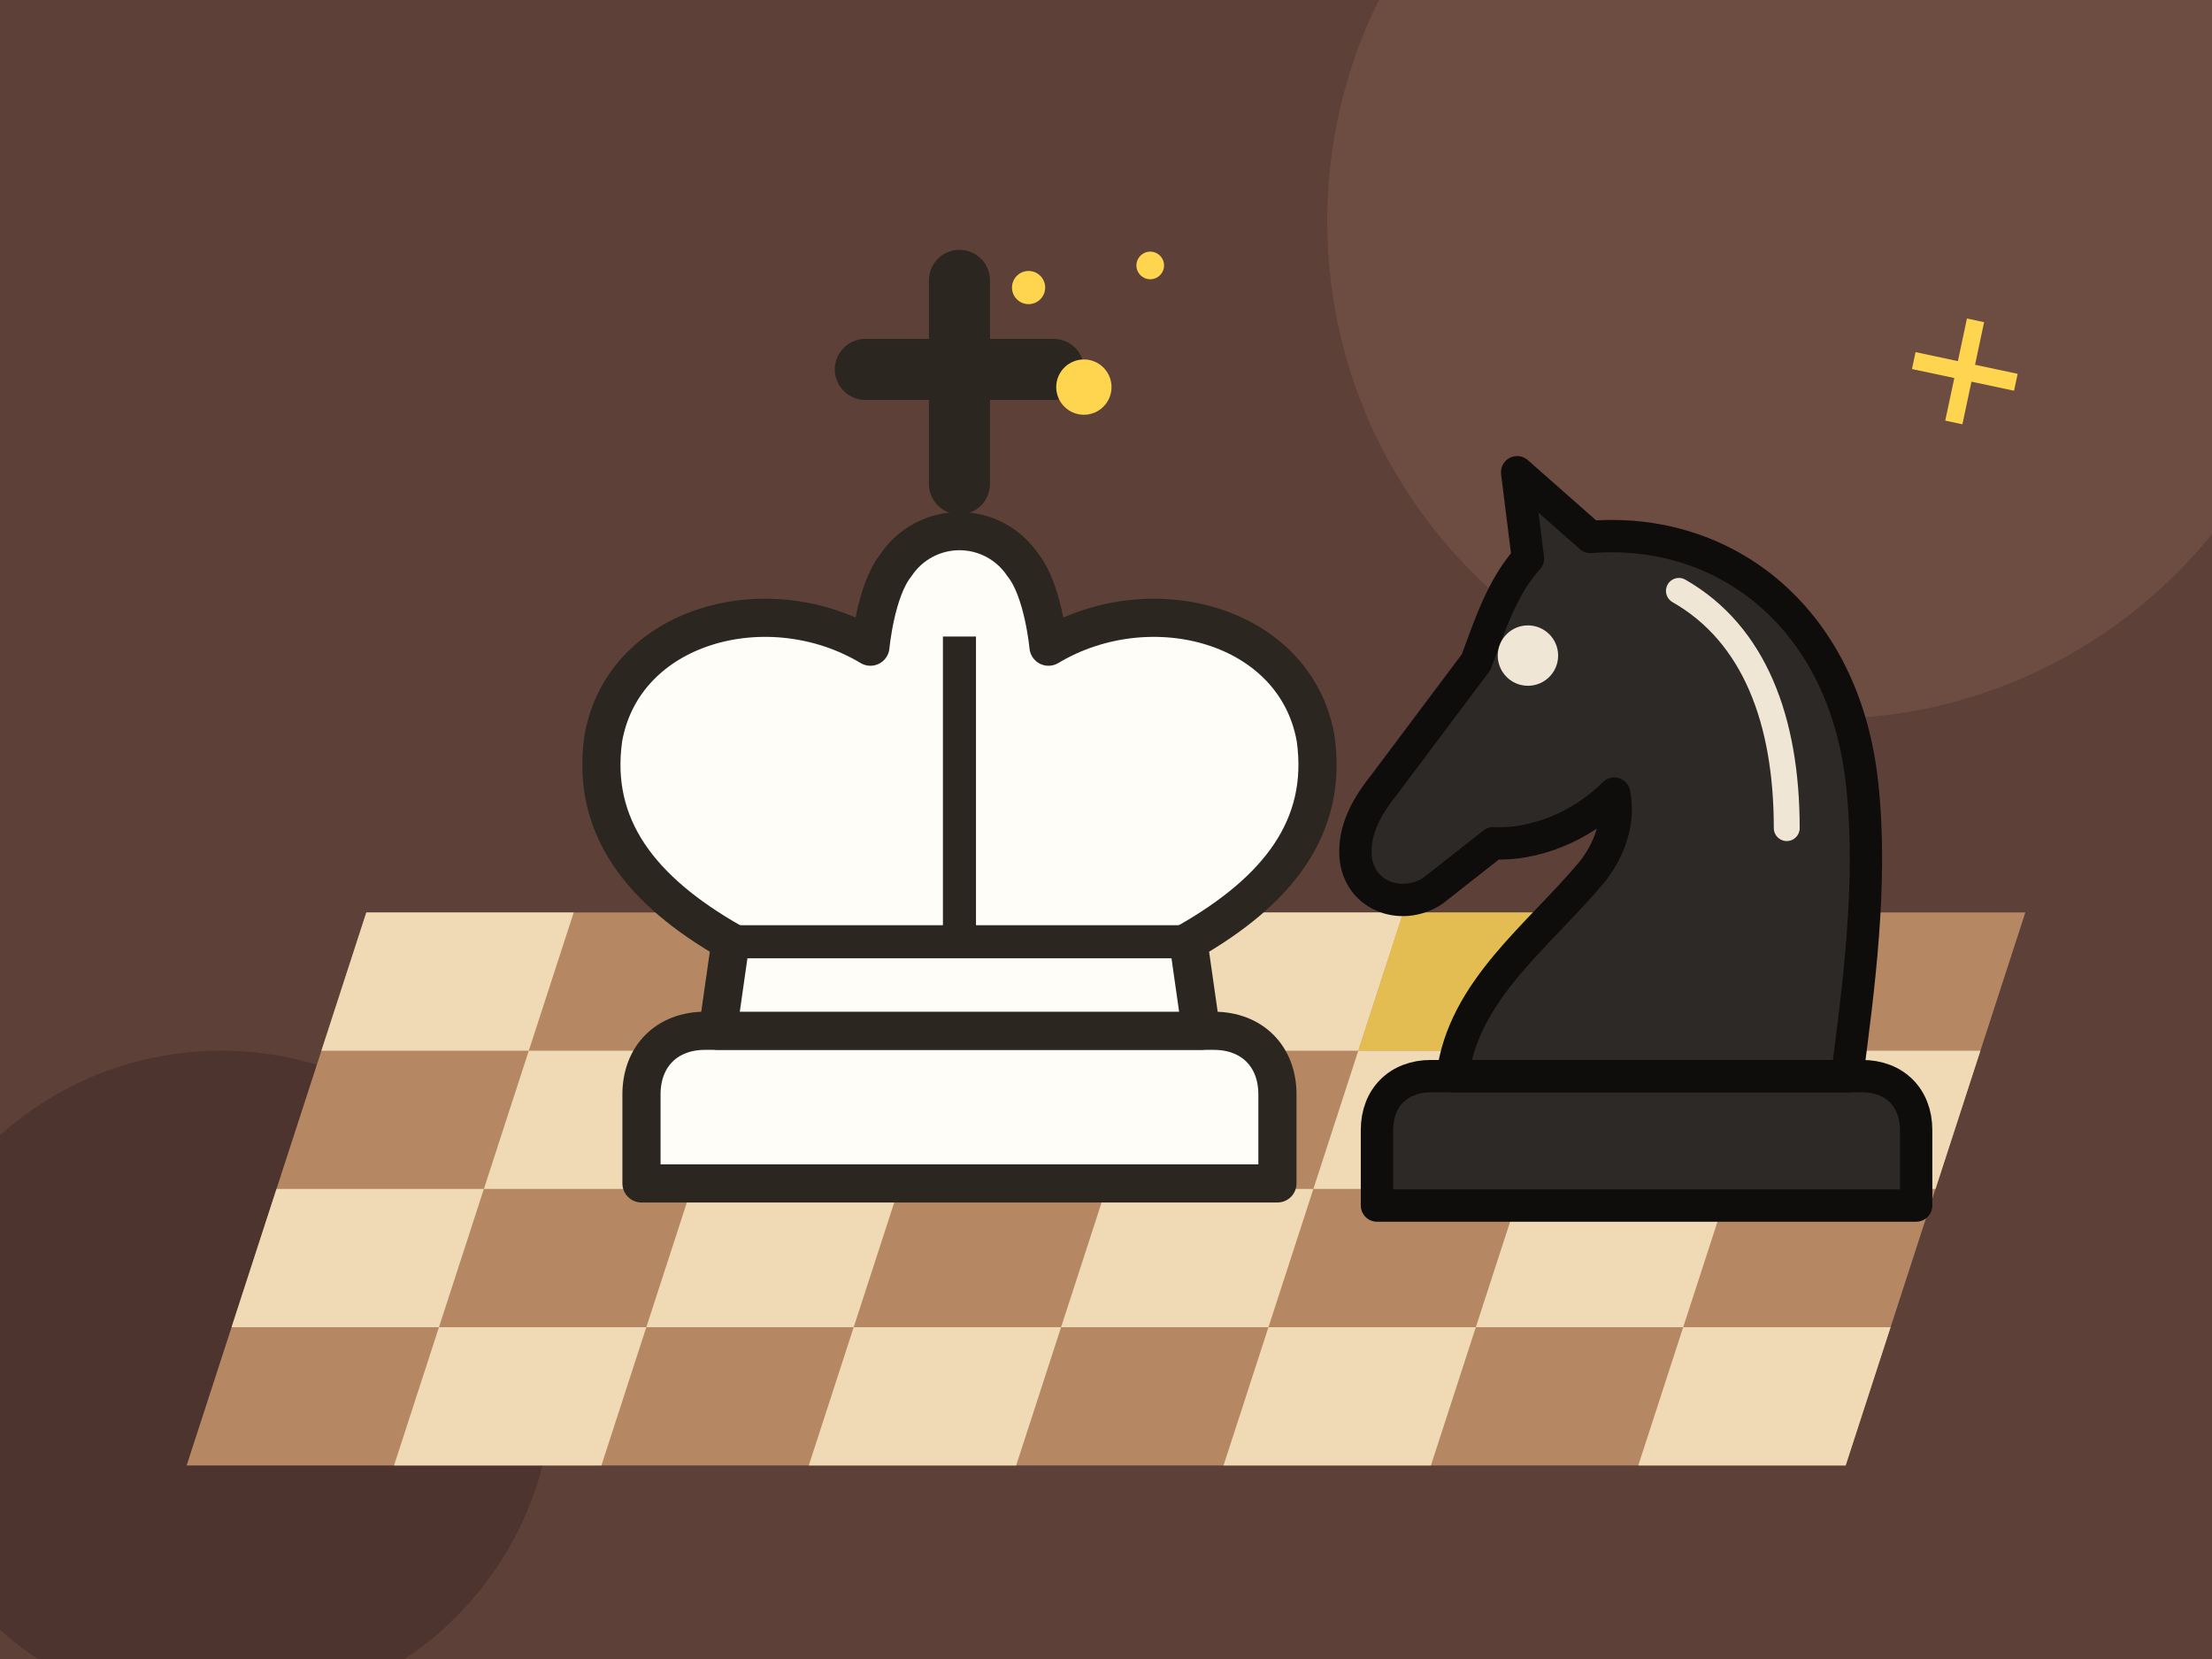
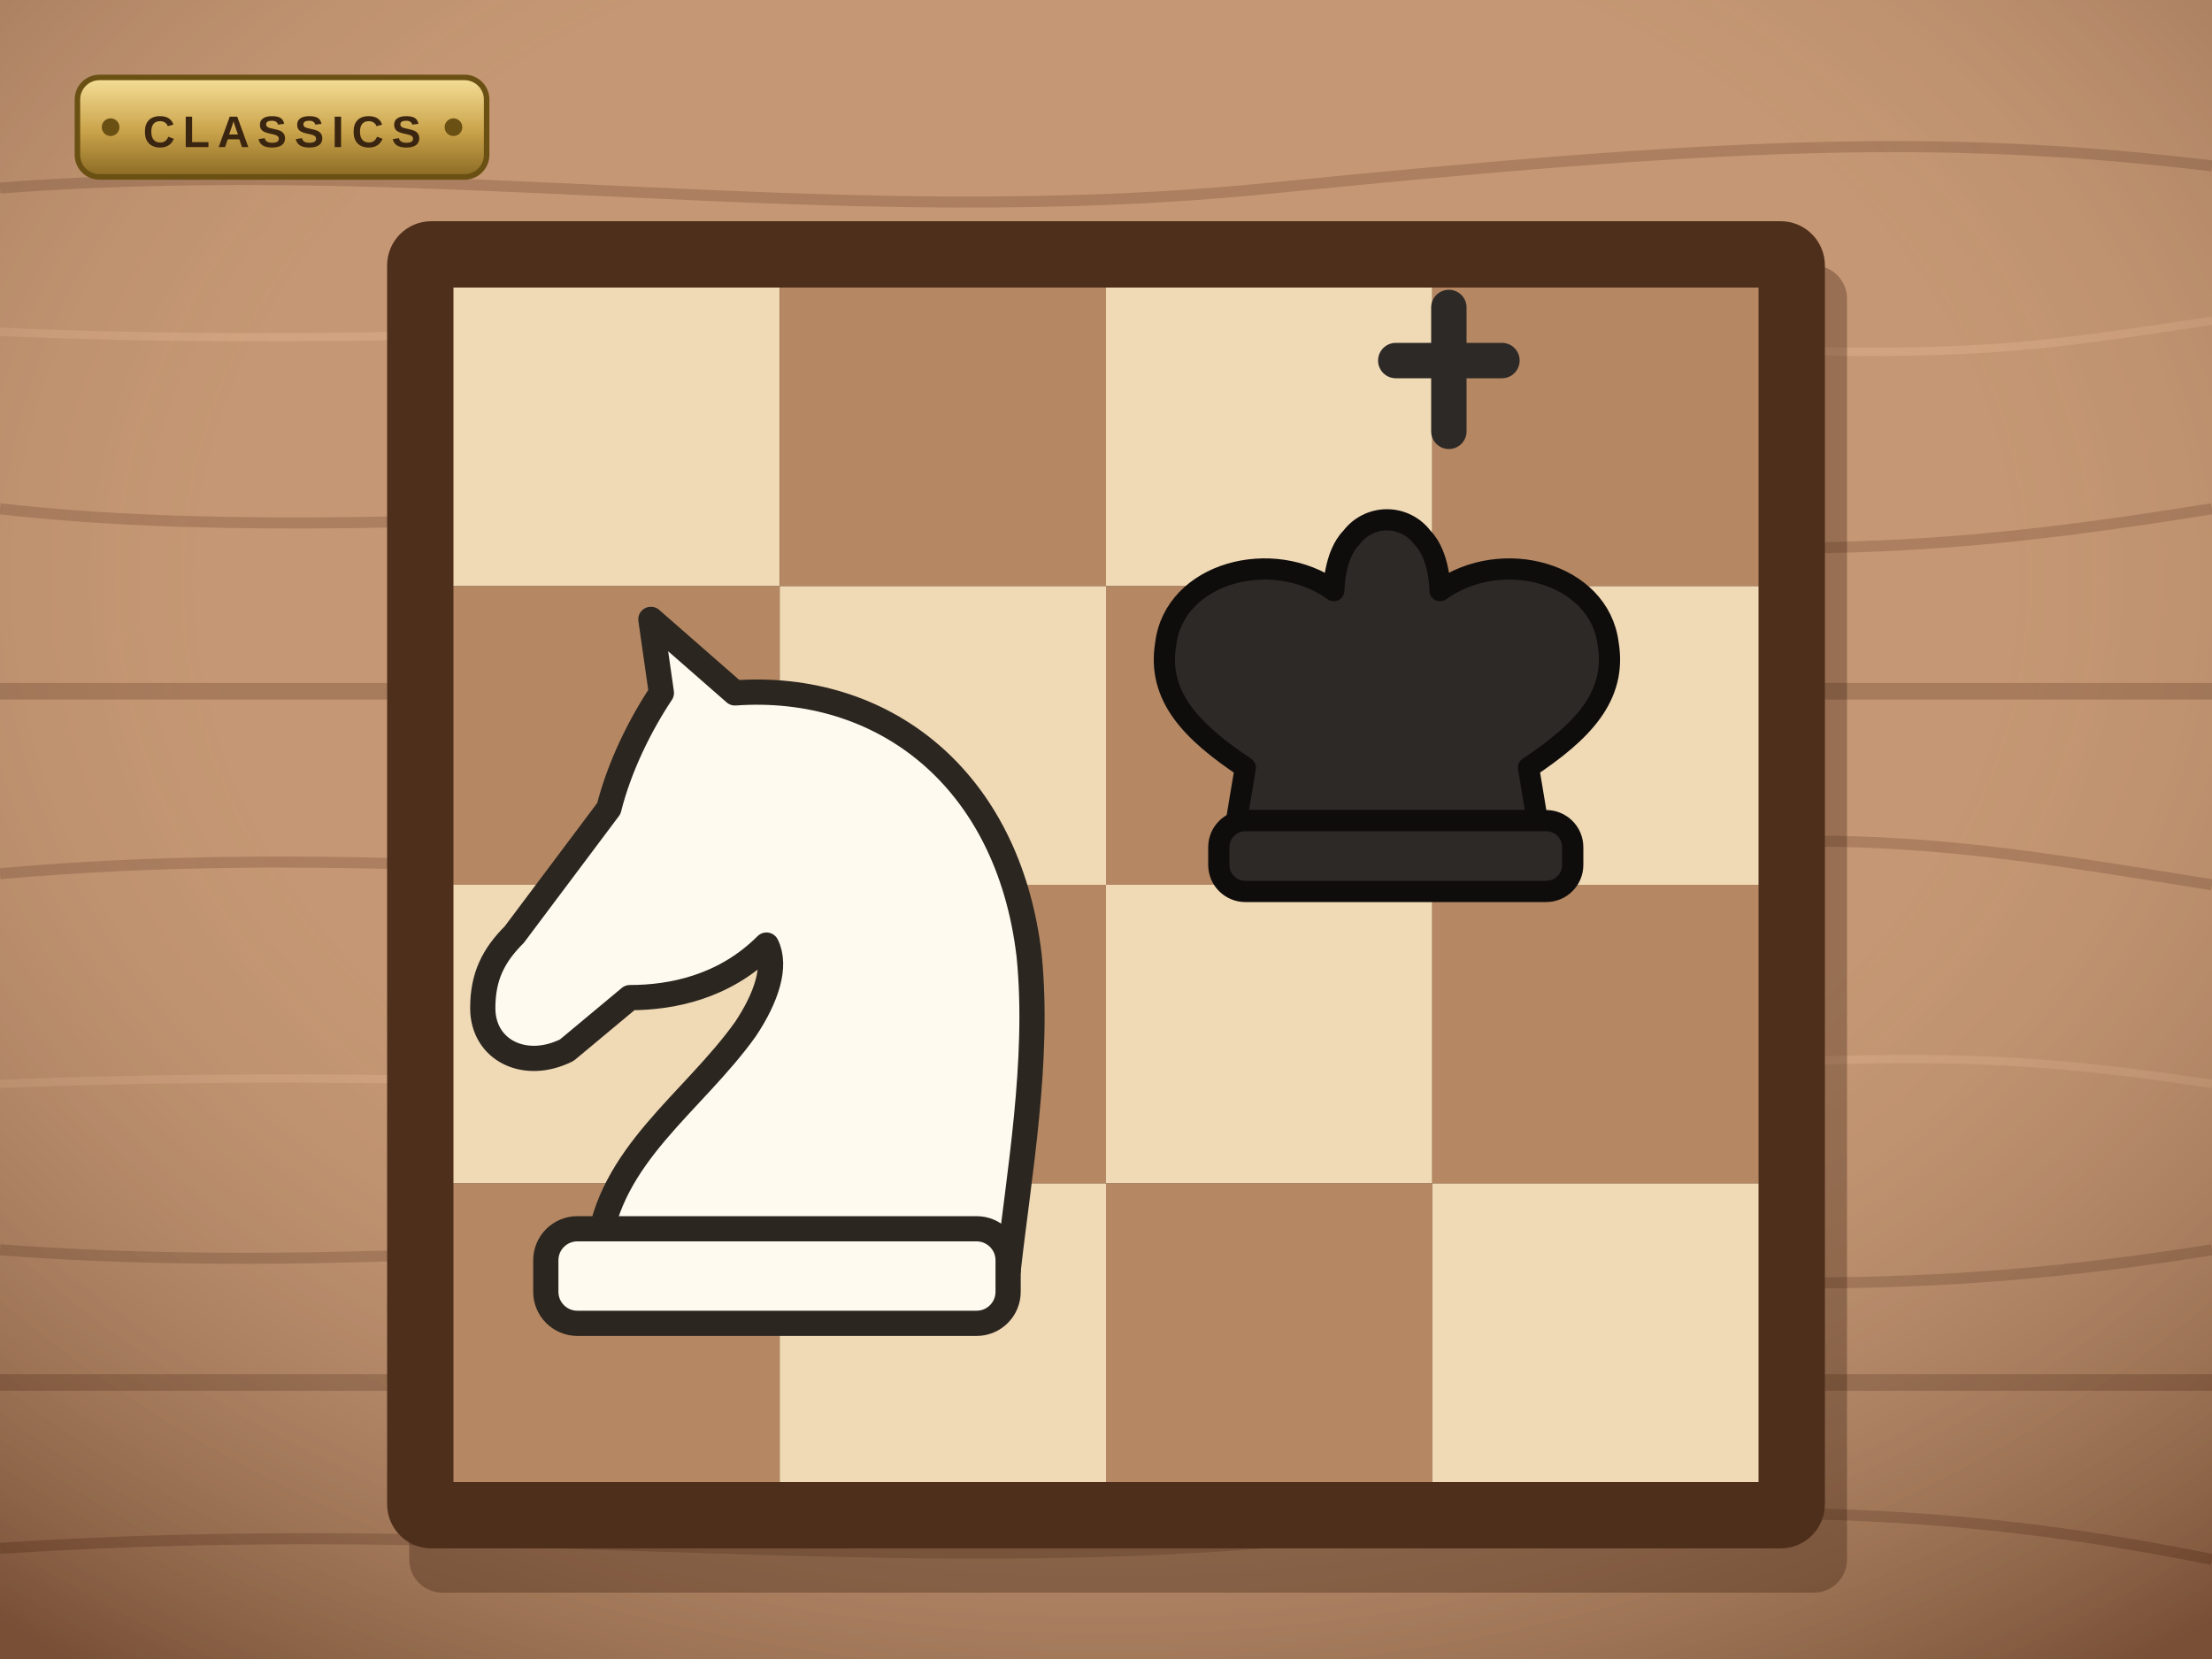
<svg xmlns="http://www.w3.org/2000/svg" viewBox="0 0 400 300">
-   <rect width="400" height="300" fill="#5d4037" />
-   <circle cx="330" cy="40" r="90" fill="#6d4c41" />
-   <circle cx="40" cy="250" r="60" fill="#4e342e" />
-   <g transform="translate(200 215) skewX(-18)">
-     <rect x="-150" y="-50" width="300" height="100" fill="#b58863" />
-     <g fill="#f0d9b5">
-       <rect x="-150" y="-50" width="37.5" height="25" />
-       <rect x="-75" y="-50" width="37.5" height="25" />
-       <rect x="0" y="-50" width="37.5" height="25" />
-       <rect x="75" y="-50" width="37.5" height="25" />
-       <rect x="-112.5" y="-25" width="37.5" height="25" />
-       <rect x="-37.5" y="-25" width="37.5" height="25" />
-       <rect x="37.5" y="-25" width="37.5" height="25" />
-       <rect x="112.5" y="-25" width="37.5" height="25" />
-       <rect x="-150" y="0" width="37.5" height="25" />
-       <rect x="-75" y="0" width="37.5" height="25" />
-       <rect x="0" y="0" width="37.5" height="25" />
-       <rect x="75" y="0" width="37.5" height="25" />
-       <rect x="-112.5" y="25" width="37.5" height="25" />
-       <rect x="-37.5" y="25" width="37.5" height="25" />
-       <rect x="37.5" y="25" width="37.5" height="25" />
-       <rect x="112.5" y="25" width="37.5" height="25" />
-     </g>
-     <rect x="-37.5" y="-25" width="37.5" height="25" fill="#f7d34a" opacity=".7" />
-     <rect x="37.5" y="-50" width="37.5" height="25" fill="#f7d34a" opacity=".7" />
+   <defs>
+     <radialGradient id="v" cx=".5" cy=".35" r=".8">
+       <stop offset=".5" stop-color="#fff3d6" stop-opacity=".18" />
+       <stop offset="1" stop-color="#2a1205" stop-opacity=".45" />
+     </radialGradient>
+     <linearGradient id="br" x1="0" y1="0" x2="0" y2="1">
+       <stop offset="0" stop-color="#f6df98" />
+       <stop offset=".55" stop-color="#c9a24a" />
+       <stop offset="1" stop-color="#8a6a24" />
+     </linearGradient>
+   </defs>
+   <rect width="400" height="300" fill="#b9835e" />
+   <g fill="none" stroke="#5e2f18" stroke-opacity=".35" stroke-width="2">
+     <path d="M0 34c80-6 150 8 230 0s120-10 170-4" />
+     <path d="M0 92c70 8 160-6 240 2s110 6 160-2" />
+     <path d="M0 158c90-8 170 10 250 0s100-6 150 2" />
+     <path d="M0 226c80 6 150-8 230 0s120 8 170 0" />
+     <path d="M0 280c90-6 160 6 240-2s120-4 160 4" />
  </g>
-   <g transform="translate(70 30) scale(4.6)" stroke="#2b2620" stroke-width="1.5" stroke-linejoin="round" fill="#fffdf8">
-     <path d="M10 36.5c0-1.5 1-2.5 2.5-2.5h20c1.5 0 2.5 1 2.5 2.5V40H10z" />
-     <path d="M22.5 4.5v8M18.8 8h7.4" stroke-width="2.4" stroke-linecap="round" />
-     <path d="M13 34l.5-3.5C10 28.5 8 26 8.5 22.5c.8-4.5 6.5-6 10.5-3.6 0 0 .2-2.2 1-3.2a3 3 0 0 1 5 0c.8 1 1 3.2 1 3.2 4-2.4 9.7-.9 10.5 3.6.5 3.5-1.5 6-5 8L32 34z" />
-     <path d="M13.5 30.5h18M22.5 18.5V30" fill="none" stroke-width="1.3" />
+   <g stroke="#e8b08c" stroke-opacity=".3" stroke-width="1.5" fill="none">
+     <path d="M0 60c90 4 170-6 260 0s100 4 140-2" />
+     <path d="M0 196c100-4 180 6 260 0s100-6 140 0" />
  </g>
-   <g transform="translate(210 62) scale(3.9)" stroke="#0f0d0c" stroke-width="1.5" stroke-linejoin="round" fill="#2d2926">
-     <path d="M10 36.5c0-1.5 1-2.5 2.5-2.5h20c1.5 0 2.5 1 2.5 2.5V40H10z" />
-     <path d="M13.5 34c.5-4 4-6.5 6.5-9.5 1-1.3 1.2-2.6 1-3.6-1.6 1.6-3.8 2.4-5.6 2.3l-2.8 2.2c-1.5 1-3.6.2-3.6-1.8 0-1.2.6-2.2 1.4-3.2l4.2-5.6c.6-1.6 1.2-3.5 2.4-4.8L16.5 6l3.4 3c6.3-.5 11.8 3.8 12.6 11.5.5 4.6-.2 9.6-.7 13.5z" />
-     <circle cx="17" cy="14.5" r="1.4" fill="#efe6d6" stroke="none" />
-     <path d="M24 11.5c3.5 2 5 6 5 11" stroke="#efe6d6" stroke-width="1.2" fill="none" stroke-linecap="round" />
+   <path d="M0 125h400M0 250h400" stroke="#5e2f18" stroke-opacity=".4" stroke-width="3" />
+   <rect width="400" height="300" fill="url(#v)" />
+   <rect x="74" y="48" width="260" height="240" rx="6" fill="#2a1205" opacity=".3" />
+   <rect x="70" y="40" width="260" height="240" rx="8" fill="#4e2f1c" />
+   <rect x="82" y="52" width="59" height="54" fill="#f0d9b5" />
+   <rect x="141" y="52" width="59" height="54" fill="#b58863" />
+   <rect x="200" y="52" width="59" height="54" fill="#f0d9b5" />
+   <rect x="259" y="52" width="59" height="54" fill="#b58863" />
+   <rect x="82" y="106" width="59" height="54" fill="#b58863" />
+   <rect x="141" y="106" width="59" height="54" fill="#f0d9b5" />
+   <rect x="200" y="106" width="59" height="54" fill="#b58863" />
+   <rect x="259" y="106" width="59" height="54" fill="#f0d9b5" />
+   <rect x="82" y="160" width="59" height="54" fill="#f0d9b5" />
+   <rect x="141" y="160" width="59" height="54" fill="#b58863" />
+   <rect x="200" y="160" width="59" height="54" fill="#f0d9b5" />
+   <rect x="259" y="160" width="59" height="54" fill="#b58863" />
+   <rect x="82" y="214" width="59" height="54" fill="#b58863" />
+   <rect x="141" y="214" width="59" height="54" fill="#f0d9b5" />
+   <rect x="200" y="214" width="59" height="54" fill="#b58863" />
+   <rect x="259" y="214" width="59" height="54" fill="#f0d9b5" />
+   <g transform="translate(150 150) scale(1.9)" fill="#fffaf0" stroke="#2b2620" stroke-width="2.4" stroke-linejoin="round">
+     <path d="M-22 40c1-9 9-14 14-21 2-3 3-6 2-8-4 4-9 5-13 5l-6 5c-4 2-8 0-8-4 0-3 1-5 3-7l9-12c1-4 3-8 5-11l-1-7 8 7c14-1 26 8 28 25 1 10-1 21-2 30z" />
+     <rect x="-27" y="38" width="44" height="9" rx="3" />
  </g>
-   <g fill="#ffd54f">
-     <circle cx="196" cy="70" r="5" />
-     <circle cx="186" cy="52" r="3" />
-     <circle cx="208" cy="48" r="2.5" />
+   <g transform="translate(262 110) scale(1.6)" fill="#2d2926" stroke="#0f0d0c" stroke-width="2.4" stroke-linejoin="round">
+     <path d="M0-34v14M-6-28h12" stroke="#2d2926" stroke-width="4" stroke-linecap="round" />
+     <path d="M-18 36l1-6c-6-4-10-8-9-14 1-8 12-11 19-6 0 0 0-4 2-6a5 5 0 0 1 8 0c2 2 2 6 2 6 7-5 18-2 19 6 1 6-3 10-9 14l1 6z" transform="translate(-6 -12)" />
+     <rect x="-26" y="24" width="40" height="8" rx="3" />
  </g>
-   <text x="340" y="80" font-family="Georgia,serif" font-size="44" font-weight="700" fill="#ffd54f" transform="rotate(12 340 80)">+</text>
+   <g transform="translate(14 14)">
+     <rect width="74" height="18" rx="4" fill="url(#br)" stroke="#6b5014" />
+     <circle cx="6" cy="9" r="1.6" fill="#6b5014" />
+     <circle cx="68" cy="9" r="1.6" fill="#6b5014" />
+     <text x="37" y="12.6" font-family="Arial,sans-serif" font-size="8" font-weight="700" letter-spacing="1.4" text-anchor="middle" fill="#3a2510">CLASSICS</text>
+   </g>
</svg>
